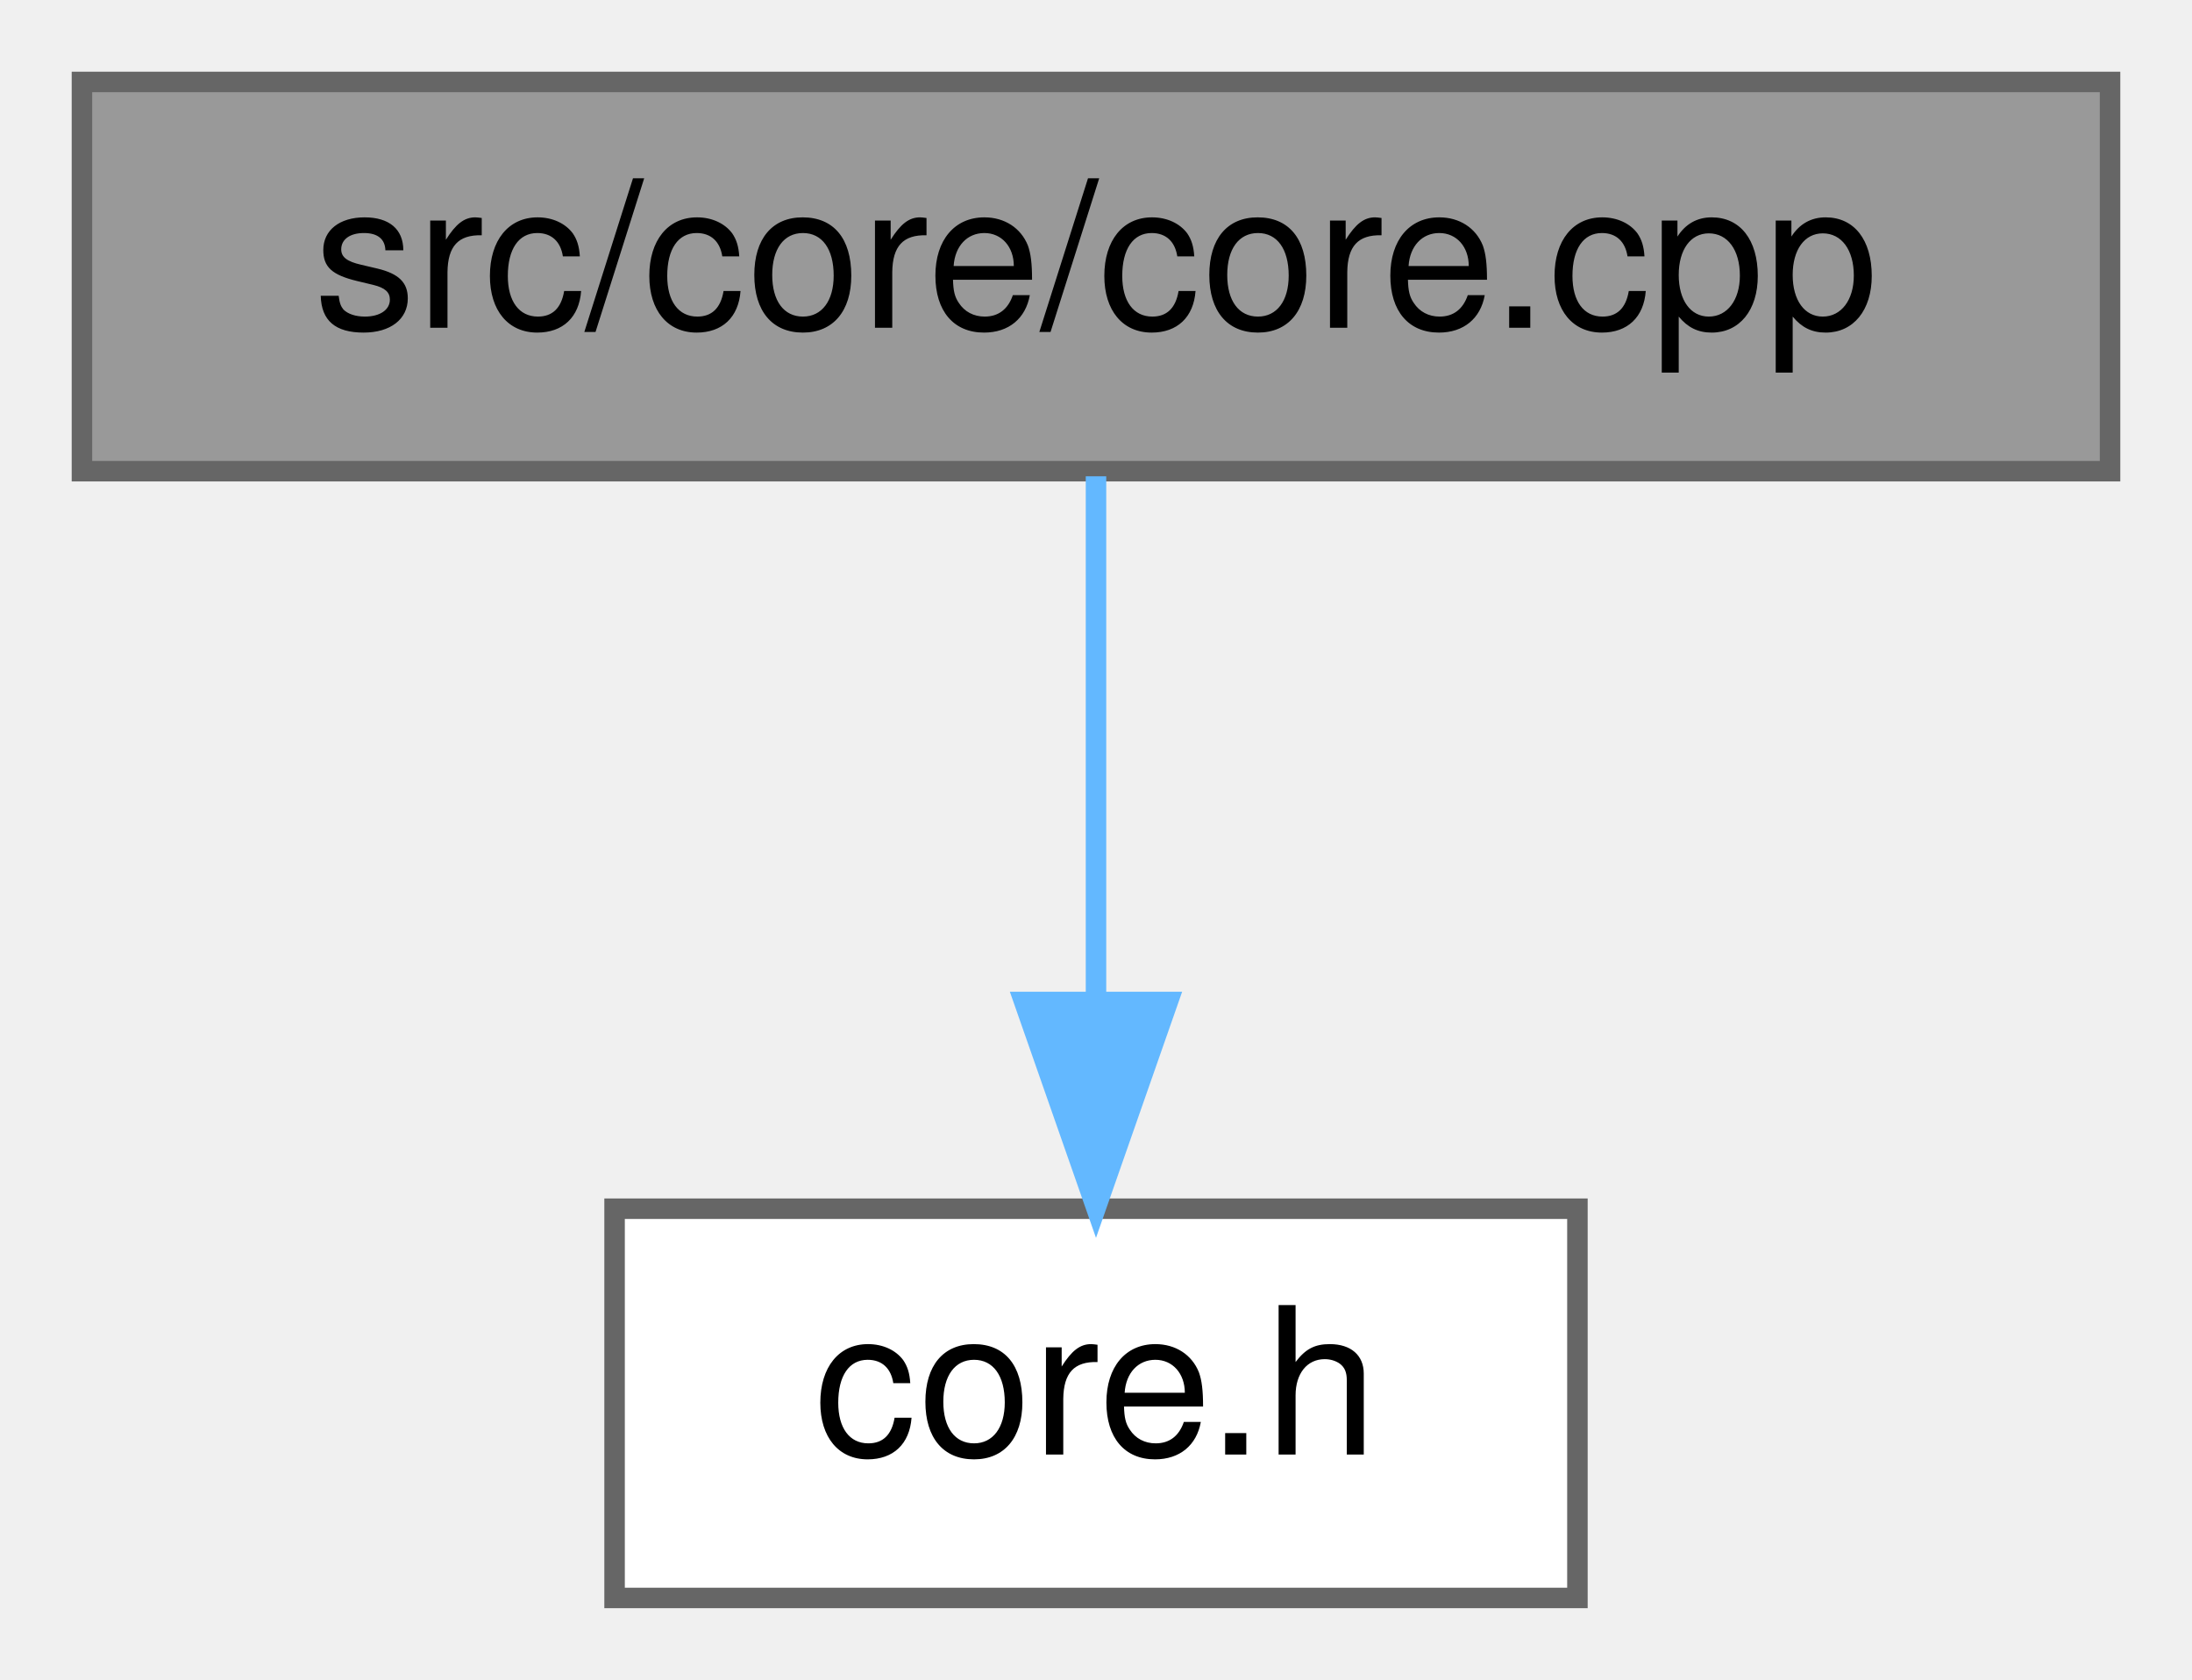
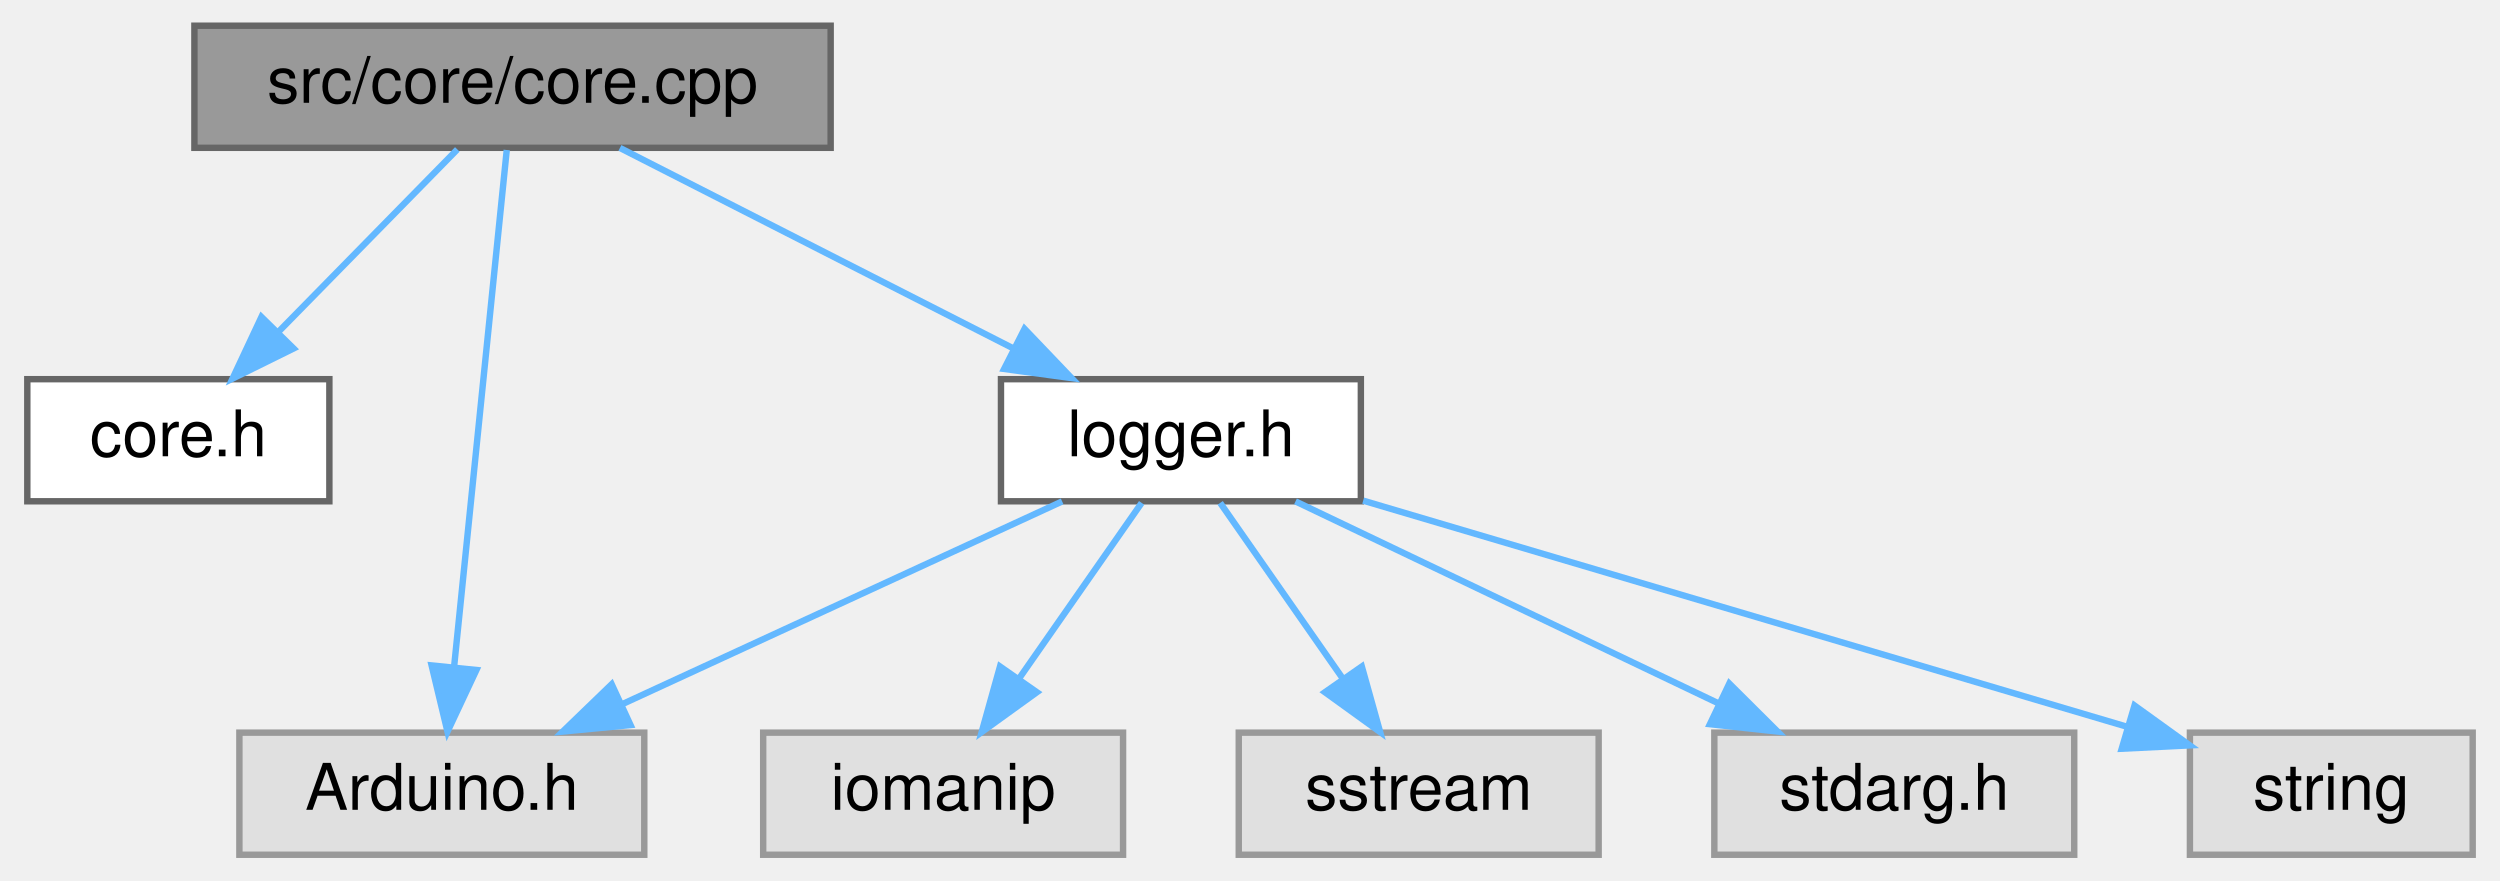
- <svg xmlns="http://www.w3.org/2000/svg" xmlns:xlink="http://www.w3.org/1999/xlink" width="107pt" height="82pt" viewBox="0.00 0.00 107.00 82.00">
-   <g id="graph0" class="graph" transform="scale(1 1) rotate(0) translate(4 78)">
+ <svg xmlns="http://www.w3.org/2000/svg" xmlns:xlink="http://www.w3.org/1999/xlink" width="389pt" height="137pt" viewBox="0.00 0.00 388.50 137.00">
+   <g id="graph0" class="graph" transform="scale(1 1) rotate(0) translate(4 133)">
    <g id="Node000001" class="node">
      <g id="a_Node000001">
        <a xlink:title=" ">
-           <polygon fill="#999999" stroke="#666666" points="99,-74 0,-74 0,-55 99,-55 99,-74" />
-           <text text-anchor="middle" x="49.5" y="-62" font-family="Helvetica,sans-Serif" font-size="10.00">src/core/core.cpp</text>
+           <polygon fill="#999999" stroke="#666666" points="125,-129 26,-129 26,-110 125,-110 125,-129" />
+           <text text-anchor="middle" x="75.5" y="-117" font-family="Helvetica,sans-Serif" font-size="10.00">src/core/core.cpp</text>
        </a>
      </g>
    </g>
    <g id="Node000002" class="node">
      <g id="a_Node000002">
        <a xlink:href="core_8h.html" target="_top" xlink:title=" ">
-           <polygon fill="white" stroke="#666666" points="73,-19 26,-19 26,0 73,0 73,-19" />
-           <text text-anchor="middle" x="49.5" y="-7" font-family="Helvetica,sans-Serif" font-size="10.00">core.h</text>
+           <polygon fill="white" stroke="#666666" points="47,-74 0,-74 0,-55 47,-55 47,-74" />
+           <text text-anchor="middle" x="23.5" y="-62" font-family="Helvetica,sans-Serif" font-size="10.00">core.h</text>
        </a>
      </g>
    </g>
    <g id="edge1_Node000001_Node000002" class="edge">
      <g id="a_edge1_Node000001_Node000002">
        <a xlink:title=" ">
-           <path fill="none" stroke="#63b8ff" d="M49.5,-54.75C49.5,-47.8 49.5,-37.85 49.5,-29.13" />
-           <polygon fill="#63b8ff" stroke="#63b8ff" points="53,-29.09 49.5,-19.09 46,-29.09 53,-29.09" />
+           <path fill="none" stroke="#63b8ff" d="M66.91,-109.75C59.34,-102.03 48.12,-90.6 38.99,-81.28" />
+           <polygon fill="#63b8ff" stroke="#63b8ff" points="41.43,-78.78 31.93,-74.09 36.43,-83.68 41.43,-78.78" />
+         </a>
+       </g>
+     </g>
+     <g id="Node000003" class="node">
+       <g id="a_Node000003">
+         <a xlink:href="logger_8h.html" target="_top" xlink:title=" ">
+           <polygon fill="white" stroke="#666666" points="207.5,-74 151.5,-74 151.5,-55 207.5,-55 207.5,-74" />
+           <text text-anchor="middle" x="179.5" y="-62" font-family="Helvetica,sans-Serif" font-size="10.00">logger.h</text>
+         </a>
+       </g>
+     </g>
+     <g id="edge2_Node000001_Node000003" class="edge">
+       <g id="a_edge2_Node000001_Node000003">
+         <a xlink:title=" ">
+           <path fill="none" stroke="#63b8ff" d="M92.21,-109.98C108.71,-101.57 134.2,-88.59 153.38,-78.81" />
+           <polygon fill="#63b8ff" stroke="#63b8ff" points="155.17,-81.83 162.49,-74.17 151.99,-75.59 155.17,-81.83" />
+         </a>
+       </g>
+     </g>
+     <g id="Node000004" class="node">
+       <g id="a_Node000004">
+         <a xlink:title=" ">
+           <polygon fill="#e0e0e0" stroke="#999999" points="96,-19 33,-19 33,0 96,0 96,-19" />
+           <text text-anchor="middle" x="64.5" y="-7" font-family="Helvetica,sans-Serif" font-size="10.00">Arduino.h</text>
+         </a>
+       </g>
+     </g>
+     <g id="edge8_Node000001_Node000004" class="edge">
+       <g id="a_edge8_Node000001_Node000004">
+         <a xlink:title=" ">
+           <path fill="none" stroke="#63b8ff" d="M74.6,-109.66C72.82,-92.17 68.81,-52.8 66.41,-29.27" />
+           <polygon fill="#63b8ff" stroke="#63b8ff" points="69.88,-28.75 65.38,-19.16 62.91,-29.46 69.88,-28.75" />
+         </a>
+       </g>
+     </g>
+     <g id="edge3_Node000003_Node000004" class="edge">
+       <g id="a_edge3_Node000003_Node000004">
+         <a xlink:title=" ">
+           <path fill="none" stroke="#63b8ff" d="M161.02,-54.98C142.52,-46.46 113.82,-33.23 92.52,-23.41" />
+           <polygon fill="#63b8ff" stroke="#63b8ff" points="93.86,-20.18 83.31,-19.17 90.93,-26.53 93.86,-20.18" />
+         </a>
+       </g>
+     </g>
+     <g id="Node000005" class="node">
+       <g id="a_Node000005">
+         <a xlink:title=" ">
+           <polygon fill="#e0e0e0" stroke="#999999" points="170.5,-19 114.5,-19 114.5,0 170.5,0 170.5,-19" />
+           <text text-anchor="middle" x="142.5" y="-7" font-family="Helvetica,sans-Serif" font-size="10.00">iomanip</text>
+         </a>
+       </g>
+     </g>
+     <g id="edge4_Node000003_Node000005" class="edge">
+       <g id="a_edge4_Node000003_Node000005">
+         <a xlink:title=" ">
+           <path fill="none" stroke="#63b8ff" d="M173.39,-54.75C168.22,-47.34 160.65,-36.5 154.31,-27.41" />
+           <polygon fill="#63b8ff" stroke="#63b8ff" points="157.09,-25.29 148.5,-19.09 151.35,-29.29 157.09,-25.29" />
+         </a>
+       </g>
+     </g>
+     <g id="Node000006" class="node">
+       <g id="a_Node000006">
+         <a xlink:title=" ">
+           <polygon fill="#e0e0e0" stroke="#999999" points="244.5,-19 188.5,-19 188.5,0 244.5,0 244.5,-19" />
+           <text text-anchor="middle" x="216.5" y="-7" font-family="Helvetica,sans-Serif" font-size="10.00">sstream</text>
+         </a>
+       </g>
+     </g>
+     <g id="edge5_Node000003_Node000006" class="edge">
+       <g id="a_edge5_Node000003_Node000006">
+         <a xlink:title=" ">
+           <path fill="none" stroke="#63b8ff" d="M185.61,-54.75C190.78,-47.34 198.35,-36.5 204.69,-27.41" />
+           <polygon fill="#63b8ff" stroke="#63b8ff" points="207.65,-29.29 210.5,-19.09 201.91,-25.29 207.65,-29.29" />
+         </a>
+       </g>
+     </g>
+     <g id="Node000007" class="node">
+       <g id="a_Node000007">
+         <a xlink:title=" ">
+           <polygon fill="#e0e0e0" stroke="#999999" points="318.5,-19 262.5,-19 262.5,0 318.5,0 318.5,-19" />
+           <text text-anchor="middle" x="290.5" y="-7" font-family="Helvetica,sans-Serif" font-size="10.00">stdarg.h</text>
+         </a>
+       </g>
+     </g>
+     <g id="edge6_Node000003_Node000007" class="edge">
+       <g id="a_edge6_Node000003_Node000007">
+         <a xlink:title=" ">
+           <path fill="none" stroke="#63b8ff" d="M197.33,-54.98C215.11,-46.5 242.65,-33.35 263.18,-23.54" />
+           <polygon fill="#63b8ff" stroke="#63b8ff" points="264.83,-26.64 272.34,-19.17 261.81,-20.32 264.83,-26.64" />
+         </a>
+       </g>
+     </g>
+     <g id="Node000008" class="node">
+       <g id="a_Node000008">
+         <a xlink:title=" ">
+           <polygon fill="#e0e0e0" stroke="#999999" points="380.5,-19 336.5,-19 336.5,0 380.5,0 380.5,-19" />
+           <text text-anchor="middle" x="358.5" y="-7" font-family="Helvetica,sans-Serif" font-size="10.00">string</text>
+         </a>
+       </g>
+     </g>
+     <g id="edge7_Node000003_Node000008" class="edge">
+       <g id="a_edge7_Node000003_Node000008">
+         <a xlink:title=" ">
+           <path fill="none" stroke="#63b8ff" d="M207.86,-55.1C240.2,-45.53 292.94,-29.91 326.67,-19.93" />
+           <polygon fill="#63b8ff" stroke="#63b8ff" points="327.88,-23.22 336.48,-17.02 325.89,-16.5 327.88,-23.22" />
        </a>
      </g>
    </g>
  </g>
</svg>
